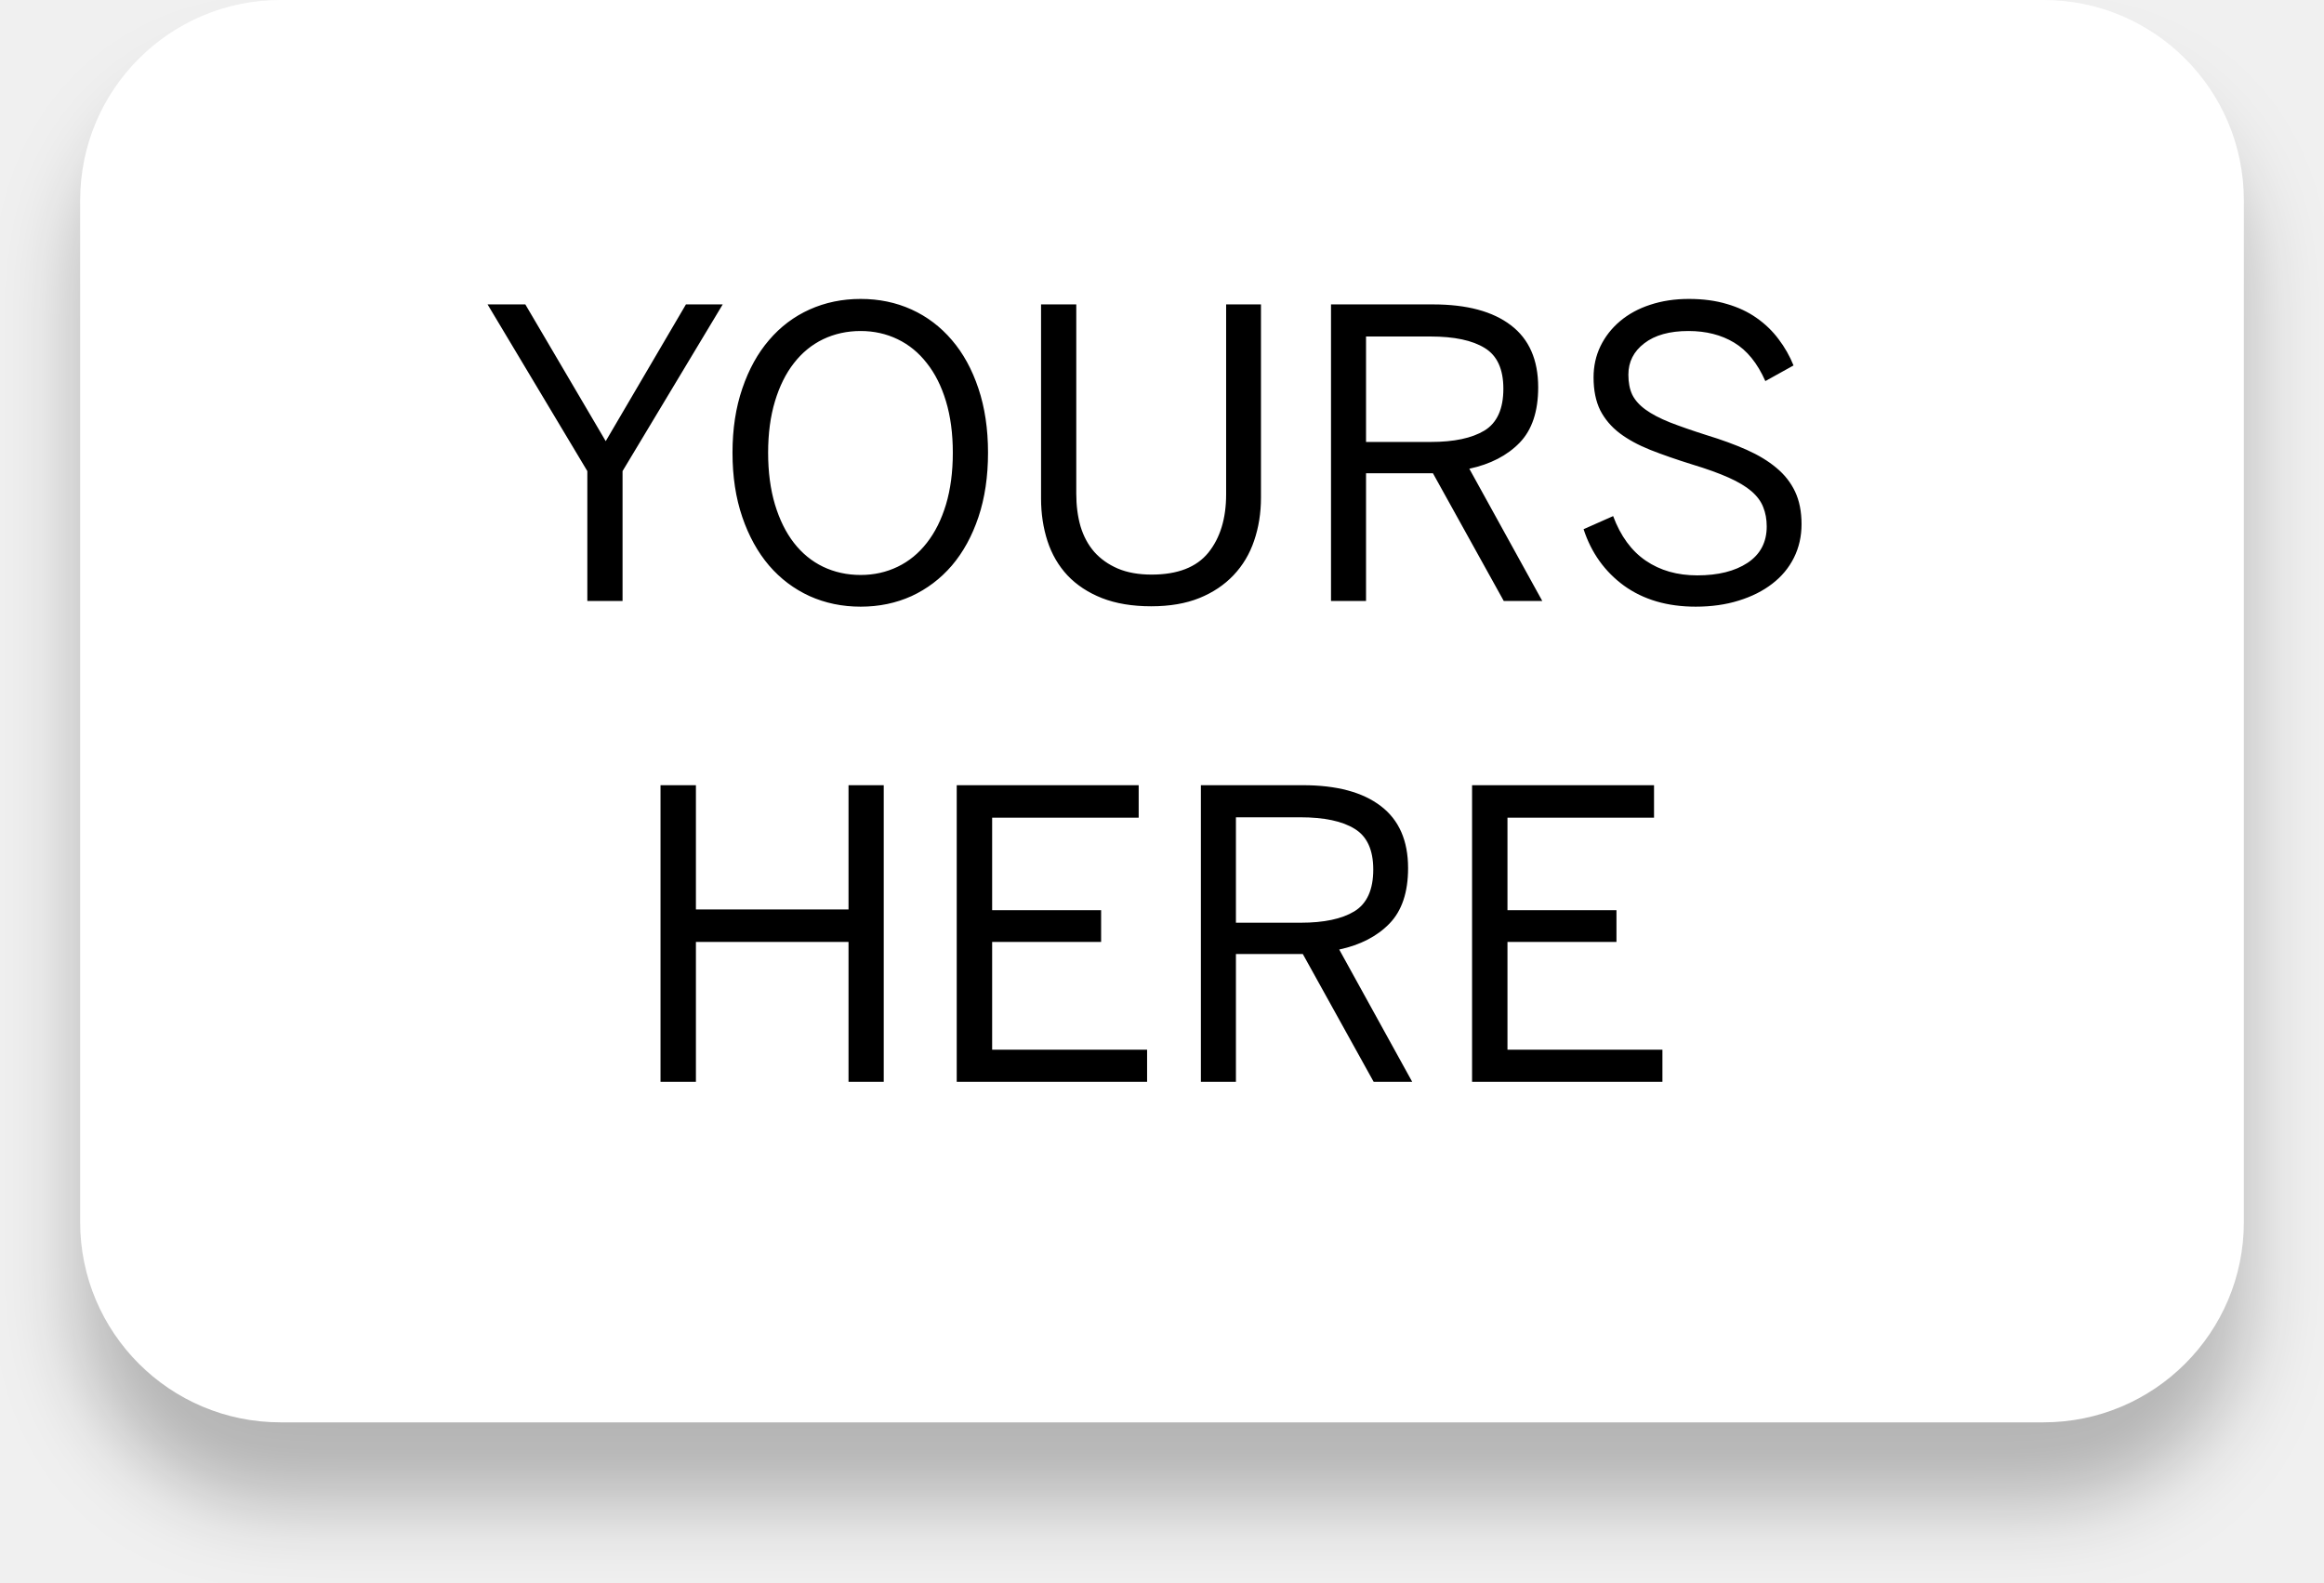
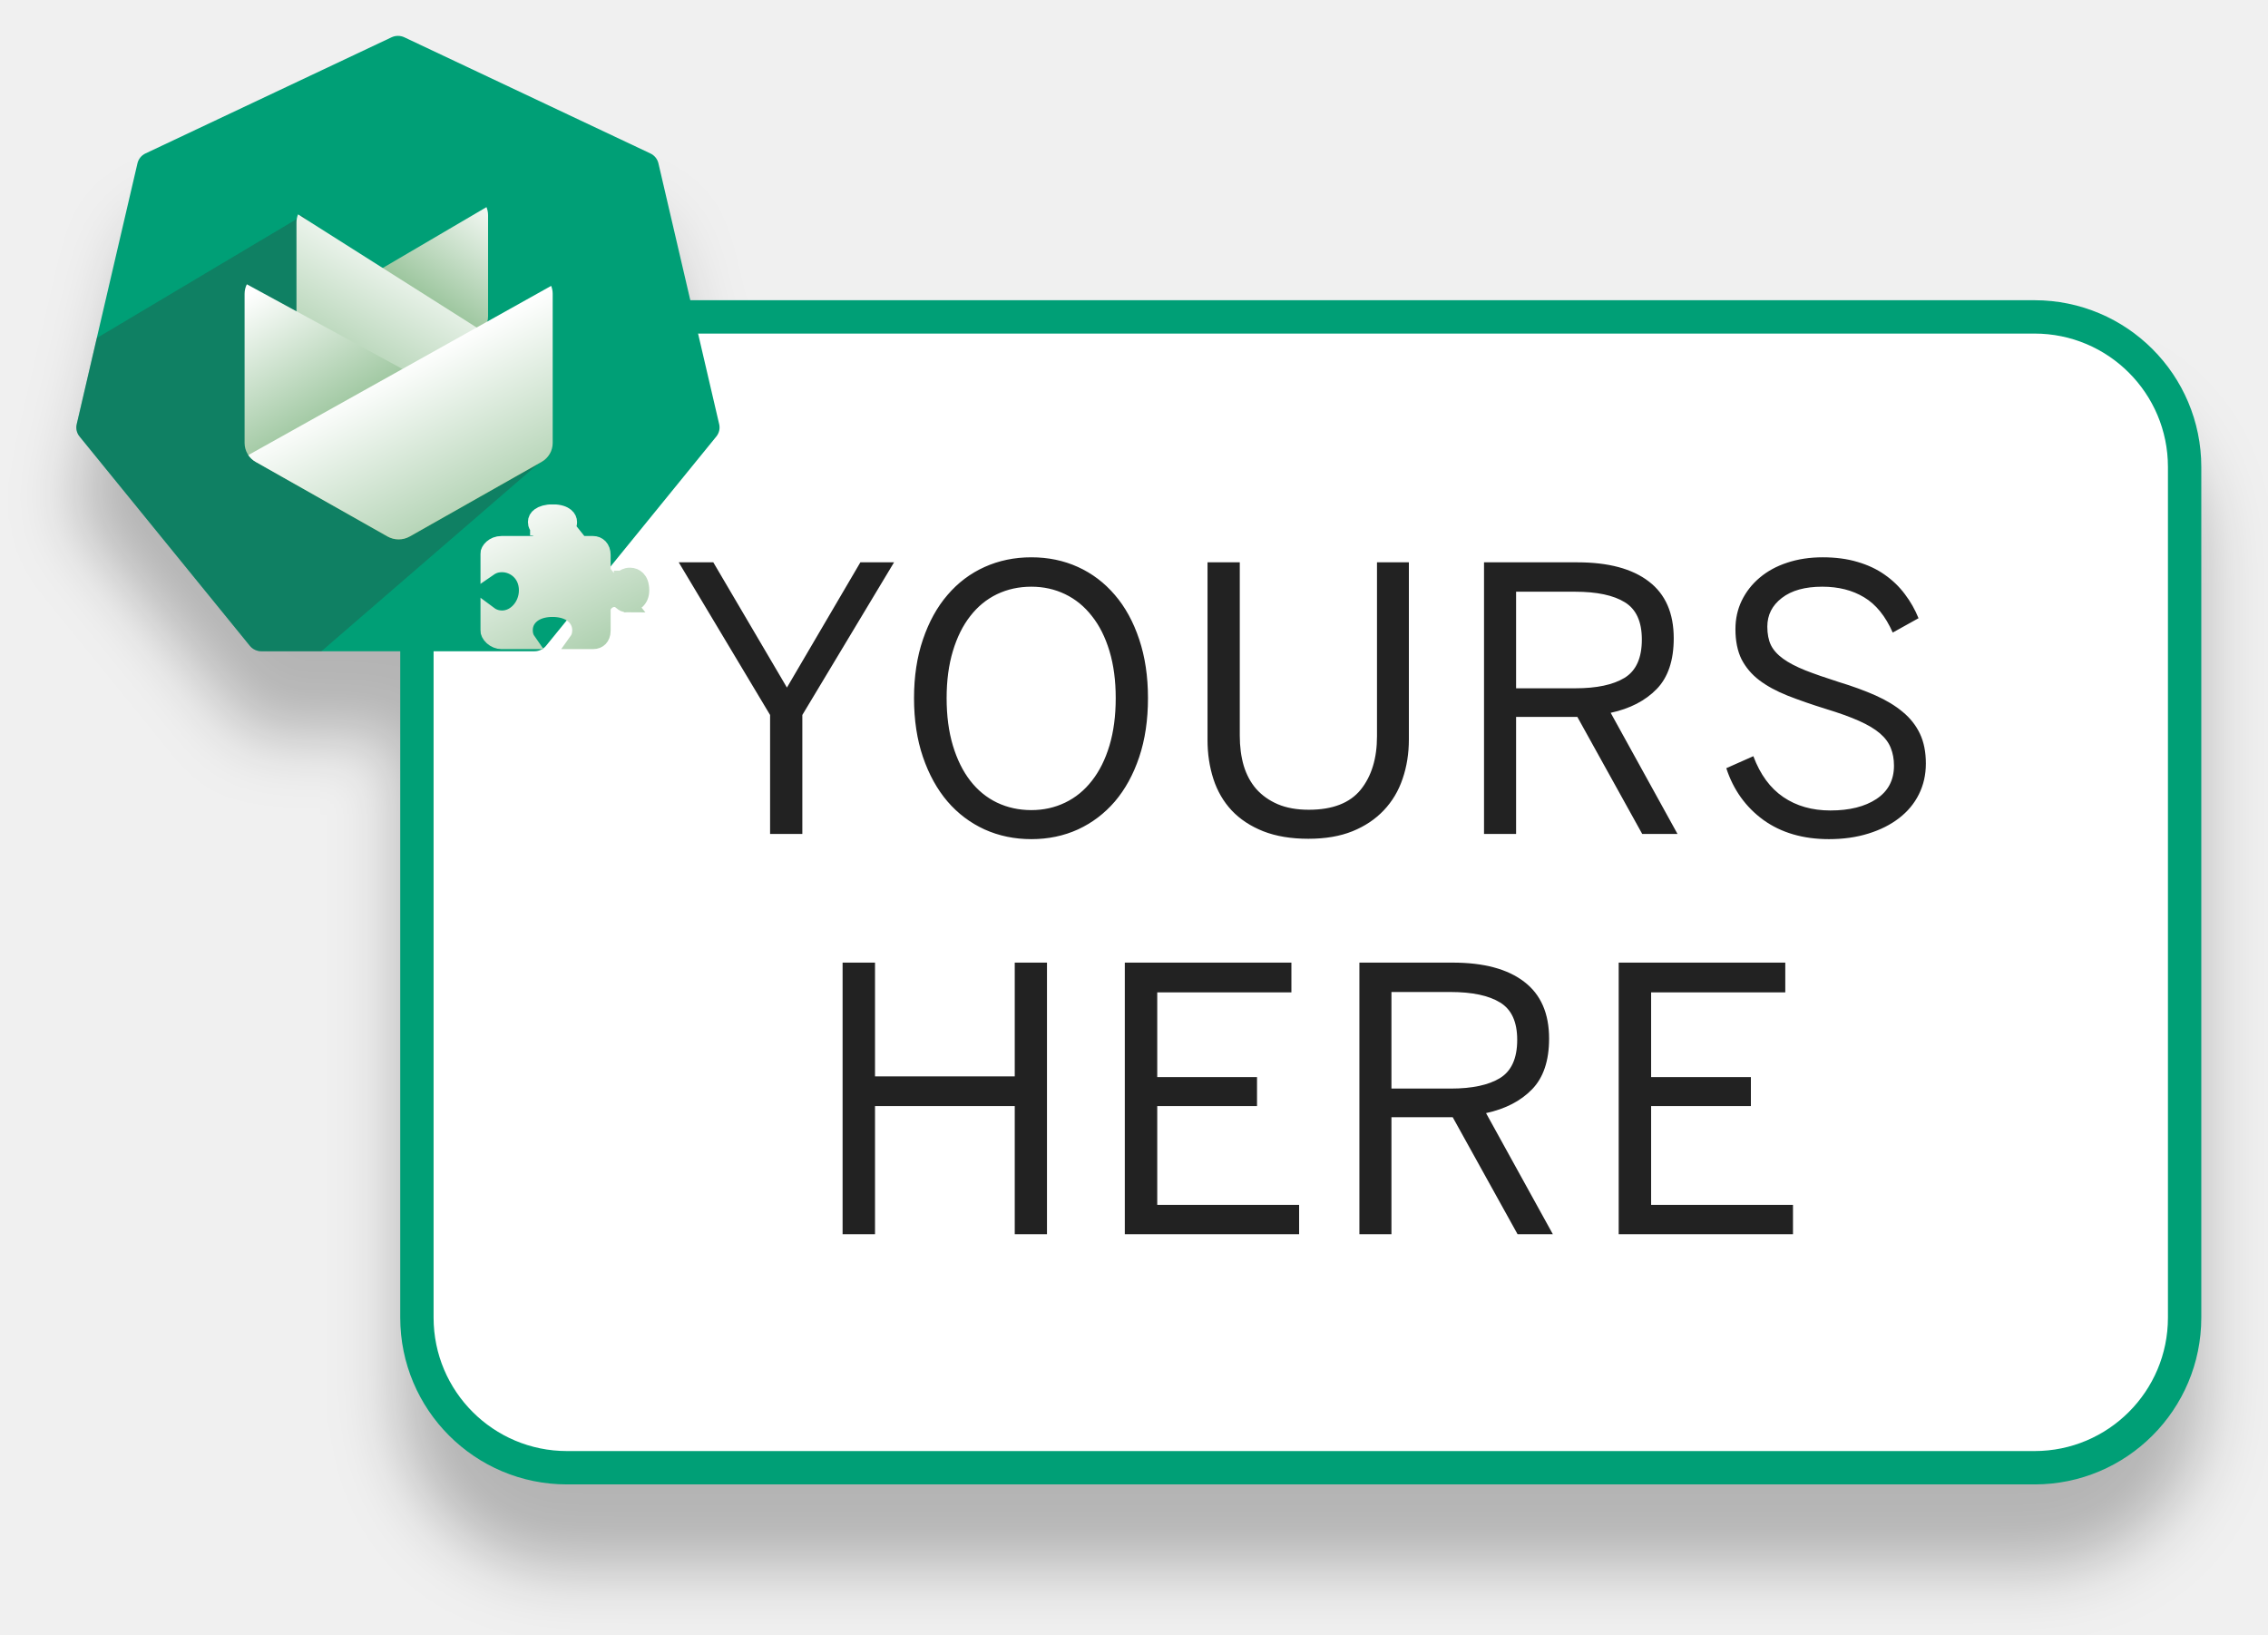
- <svg xmlns="http://www.w3.org/2000/svg" width="116" height="79" viewBox="0 0 116 79" fill="none">
+ <svg xmlns="http://www.w3.org/2000/svg" width="136" height="98" viewBox="0 0 136 98" fill="none">
  <g filter="url(#filter0_d)">
-     <path d="M4 10C4 4.477 8.477 0 14 0H102C107.523 0 112 4.477 112 10V61C112 66.523 107.523 71 102 71H14C8.477 71 4 66.523 4 61V10Z" fill="white" />
+     <rect x="25" y="19" width="106" height="69" rx="9" fill="white" />
+     <path d="M40.7 33.715H42.773L47.188 41.224L51.592 33.715H53.612L48.112 42.867V50H46.178V42.867L40.7 33.715ZM54.809 41.857C54.809 40.554 54.988 39.38 55.346 38.334C55.704 37.281 56.194 36.393 56.818 35.67C57.441 34.94 58.182 34.381 59.041 33.994C59.901 33.607 60.835 33.414 61.845 33.414C62.855 33.414 63.786 33.607 64.638 33.994C65.49 34.381 66.228 34.94 66.851 35.67C67.474 36.393 67.961 37.281 68.312 38.334C68.663 39.38 68.838 40.554 68.838 41.857C68.838 43.168 68.663 44.346 68.312 45.392C67.961 46.437 67.474 47.325 66.851 48.056C66.228 48.779 65.49 49.338 64.638 49.731C63.786 50.118 62.855 50.312 61.845 50.312C60.835 50.312 59.901 50.118 59.041 49.731C58.182 49.338 57.441 48.779 56.818 48.056C56.194 47.325 55.704 46.437 55.346 45.392C54.988 44.346 54.809 43.168 54.809 41.857ZM56.764 41.857C56.764 42.917 56.889 43.866 57.14 44.704C57.391 45.535 57.738 46.237 58.182 46.81C58.626 47.383 59.159 47.819 59.782 48.12C60.413 48.421 61.1 48.571 61.845 48.571C62.575 48.571 63.252 48.421 63.875 48.12C64.498 47.819 65.032 47.383 65.476 46.81C65.927 46.237 66.278 45.535 66.528 44.704C66.779 43.866 66.904 42.917 66.904 41.857C66.904 40.805 66.779 39.863 66.528 39.032C66.278 38.202 65.927 37.503 65.476 36.938C65.032 36.365 64.498 35.928 63.875 35.627C63.252 35.326 62.575 35.176 61.845 35.176C61.1 35.176 60.413 35.326 59.782 35.627C59.159 35.928 58.626 36.365 58.182 36.938C57.738 37.503 57.391 38.202 57.14 39.032C56.889 39.863 56.764 40.805 56.764 41.857ZM72.409 44.371V33.715H74.343V44.102C74.343 44.761 74.421 45.363 74.579 45.907C74.744 46.452 74.995 46.917 75.331 47.304C75.675 47.69 76.105 47.995 76.62 48.217C77.143 48.439 77.762 48.55 78.478 48.55C79.904 48.55 80.942 48.149 81.594 47.347C82.245 46.537 82.571 45.47 82.571 44.145V33.715H84.483V44.328C84.483 45.173 84.358 45.961 84.107 46.691C83.864 47.415 83.488 48.045 82.98 48.582C82.471 49.119 81.844 49.538 81.1 49.839C80.355 50.14 79.474 50.29 78.457 50.29C77.419 50.29 76.516 50.14 75.75 49.839C74.991 49.538 74.361 49.123 73.859 48.593C73.365 48.063 73 47.436 72.764 46.713C72.527 45.982 72.409 45.202 72.409 44.371ZM88.989 50V33.715H94.586C96.448 33.715 97.876 34.098 98.872 34.864C99.867 35.623 100.365 36.758 100.365 38.27C100.365 39.594 100.025 40.608 99.345 41.31C98.664 42.011 97.744 42.488 96.584 42.738L100.591 50H98.475L94.586 42.985H90.912V50H88.989ZM90.912 41.267H94.468C95.742 41.267 96.724 41.059 97.411 40.644C98.106 40.221 98.453 39.455 98.453 38.345C98.453 37.27 98.113 36.526 97.433 36.11C96.752 35.688 95.757 35.477 94.446 35.477H90.912V41.267ZM103.517 46.058L105.139 45.338C105.548 46.434 106.146 47.25 106.933 47.787C107.721 48.324 108.663 48.593 109.758 48.593C110.904 48.593 111.825 48.364 112.519 47.905C113.221 47.44 113.572 46.774 113.572 45.907C113.572 45.513 113.507 45.159 113.379 44.844C113.257 44.529 113.042 44.239 112.734 43.974C112.426 43.709 112.007 43.458 111.477 43.222C110.947 42.985 110.281 42.745 109.479 42.502C108.627 42.237 107.864 41.972 107.191 41.707C106.525 41.442 105.959 41.134 105.494 40.783C105.035 40.432 104.681 40.013 104.43 39.526C104.187 39.032 104.065 38.431 104.065 37.722C104.065 37.106 104.19 36.536 104.441 36.014C104.699 35.484 105.057 35.025 105.515 34.639C105.981 34.245 106.532 33.944 107.17 33.736C107.814 33.522 108.523 33.414 109.297 33.414C110.077 33.414 110.775 33.507 111.391 33.693C112.007 33.872 112.548 34.127 113.013 34.456C113.486 34.785 113.891 35.176 114.227 35.627C114.564 36.071 114.836 36.551 115.044 37.066L113.497 37.926C113.06 36.938 112.487 36.232 111.778 35.81C111.076 35.387 110.242 35.176 109.275 35.176C108.237 35.176 107.427 35.401 106.847 35.852C106.267 36.297 105.977 36.87 105.977 37.571C105.977 38.008 106.049 38.377 106.192 38.678C106.342 38.978 106.586 39.251 106.923 39.494C107.259 39.738 107.703 39.97 108.255 40.192C108.806 40.407 109.476 40.64 110.263 40.891C111.087 41.141 111.821 41.41 112.466 41.696C113.11 41.983 113.654 42.312 114.098 42.685C114.549 43.057 114.893 43.494 115.13 43.995C115.366 44.496 115.484 45.091 115.484 45.778C115.484 46.452 115.344 47.067 115.065 47.626C114.786 48.185 114.388 48.661 113.873 49.055C113.364 49.449 112.752 49.757 112.036 49.978C111.327 50.2 110.539 50.312 109.673 50.312C108.119 50.312 106.808 49.928 105.741 49.162C104.681 48.389 103.94 47.354 103.517 46.058ZM50.526 74V57.715H52.47V64.536H60.849V57.715H62.782V74H60.849V66.319H52.47V74H50.526ZM67.449 74V57.715H77.439V59.498H69.394V64.579H75.377V66.319H69.394V72.238H77.901V74H67.449ZM81.516 74V57.715H87.112C88.974 57.715 90.403 58.098 91.398 58.864C92.394 59.623 92.891 60.758 92.891 62.27C92.891 63.594 92.551 64.608 91.871 65.31C91.191 66.011 90.27 66.488 89.11 66.738L93.117 74H91.001L87.112 66.985H83.438V74H81.516ZM83.438 65.267H86.994C88.269 65.267 89.25 65.059 89.937 64.644C90.632 64.221 90.979 63.455 90.979 62.345C90.979 61.27 90.639 60.526 89.959 60.11C89.279 59.688 88.283 59.477 86.973 59.477H83.438V65.267ZM97.064 74V57.715H107.054V59.498H99.009V64.579H104.992V66.319H99.009V72.238H107.516V74H97.064Z" fill="#222222" />
+     <rect x="25" y="19" width="106" height="69" rx="9" stroke="#009F76" stroke-width="2" />
+     <path fill-rule="evenodd" clip-rule="evenodd" d="M23.477 2.237C23.721 2.122 24.005 2.122 24.248 2.237L39.001 9.2C39.245 9.315 39.422 9.533 39.482 9.791L43.126 25.436C43.186 25.694 43.123 25.965 42.954 26.172L32.745 38.718C32.576 38.926 32.321 39.047 32.05 39.047H15.675C15.405 39.047 15.149 38.926 14.98 38.718L4.771 26.172C4.603 25.965 4.539 25.694 4.6 25.436L8.243 9.791C8.303 9.533 8.48 9.315 8.724 9.2L23.477 2.237Z" fill="#009F76" />
+     <mask id="mask0" mask-type="alpha" maskUnits="userSpaceOnUse" x="4" y="2" width="40" height="38">
+       <path fill-rule="evenodd" clip-rule="evenodd" d="M23.477 2.237C23.721 2.122 24.005 2.122 24.248 2.237L39.001 9.2C39.245 9.315 39.422 9.533 39.482 9.791L43.126 25.436C43.186 25.694 43.123 25.965 42.954 26.172L32.745 38.718C32.576 38.926 32.321 39.047 32.05 39.047H15.675C15.405 39.047 15.149 38.926 14.98 38.718L4.771 26.172C4.603 25.965 4.539 25.694 4.6 25.436L8.243 9.791C8.303 9.533 8.48 9.315 8.724 9.2L23.477 2.237Z" fill="white" />
+     </mask>
+     <g mask="url(#mask0)">
+       <path opacity="0.29" fill-rule="evenodd" clip-rule="evenodd" d="M-3.399 25.747L18.145 12.923L32.655 27.48L15.437 42.362L-3.399 25.747Z" fill="#333333" />
+     </g>
+     <path fill-rule="evenodd" clip-rule="evenodd" d="M29.172 12.418C29.234 12.57 29.267 12.734 29.267 12.903V18.956C29.267 19.397 29.041 19.808 28.664 20.049L24.179 22.927C23.736 23.212 23.162 23.212 22.719 22.927L18.234 20.049C17.921 19.849 17.711 19.53 17.65 19.175L29.172 12.418Z" fill="url(#paint0_linear)" />
+     <path fill-rule="evenodd" clip-rule="evenodd" d="M29.233 20.048C29.13 20.221 28.987 20.371 28.811 20.483L24.326 23.361C23.883 23.646 23.309 23.646 22.866 23.361L18.381 20.483C18.005 20.242 17.778 19.831 17.778 19.39V13.337C17.778 13.168 17.811 13.004 17.873 12.852L29.233 20.048Z" fill="url(#paint1_linear)" />
+     <path fill-rule="evenodd" clip-rule="evenodd" d="M14.802 17.045C14.714 17.22 14.667 17.415 14.667 17.617V26.561C14.667 27.028 14.921 27.46 15.334 27.693L23.238 32.165C23.65 32.399 24.159 32.399 24.571 32.165L32.475 27.693C32.758 27.533 32.966 27.281 33.069 26.988L14.802 17.045Z" fill="url(#paint2_linear)" />
+     <path fill-rule="evenodd" clip-rule="evenodd" d="M14.89 27.285C15.002 27.45 15.152 27.591 15.334 27.693L23.238 32.166C23.651 32.399 24.159 32.399 24.571 32.166L32.476 27.693C32.888 27.46 33.142 27.028 33.142 26.562V17.617C33.142 17.451 33.11 17.289 33.05 17.14L14.89 27.285Z" fill="url(#paint3_linear)" />
+     <mask id="mask1" mask-type="alpha" maskUnits="userSpaceOnUse" x="28" y="30" width="11" height="9">
+       <path d="M33.974 31.605L33.974 31.604C34.026 31.55 34.048 31.524 34.066 31.489C34.081 31.461 34.103 31.406 34.103 31.298C34.103 31.182 34.056 31.058 33.931 30.954C33.803 30.848 33.561 30.738 33.143 30.738C32.773 30.738 32.512 30.827 32.358 30.937C32.217 31.038 32.158 31.157 32.158 31.298C32.158 31.406 32.18 31.461 32.195 31.489C32.213 31.524 32.234 31.549 32.286 31.604C32.286 31.605 32.286 31.605 32.286 31.605C32.287 31.605 32.287 31.605 32.287 31.605L32.287 31.605L32.288 31.607C32.312 31.632 32.354 31.675 32.388 31.722C32.425 31.773 32.502 31.892 32.502 32.06L32.502 32.061C32.502 32.065 32.502 32.086 32.501 32.108C32.499 32.133 32.495 32.177 32.48 32.228C32.444 32.353 32.364 32.462 32.251 32.534C32.16 32.592 32.07 32.612 32.021 32.621C31.966 32.631 31.91 32.635 31.859 32.637L31.85 32.637H31.84H30.075C29.594 32.637 29.3 32.993 29.3 33.222V34.061C29.459 33.951 29.704 33.807 30.103 33.807C30.848 33.807 31.616 34.39 31.616 35.393C31.616 36.33 30.913 37.103 30.112 37.103C29.71 37.103 29.458 36.946 29.3 36.828L29.3 37.761C29.3 37.895 29.37 38.058 29.524 38.198C29.676 38.336 29.878 38.419 30.075 38.419H31.632C31.608 38.385 31.584 38.345 31.562 38.302C31.485 38.149 31.448 37.977 31.448 37.778C31.448 37.353 31.663 37.008 31.992 36.788C32.305 36.58 32.707 36.49 33.13 36.49C33.553 36.49 33.956 36.58 34.269 36.788C34.597 37.008 34.813 37.353 34.813 37.778C34.813 37.977 34.776 38.149 34.699 38.302C34.677 38.345 34.653 38.384 34.628 38.419L35.558 38.419C35.558 38.419 35.558 38.419 35.558 38.419C35.743 38.419 35.874 38.355 35.96 38.265C36.047 38.174 36.117 38.026 36.117 37.813V36.552V36.495L36.129 36.441C36.153 36.336 36.206 36.257 36.227 36.226C36.26 36.179 36.302 36.131 36.353 36.086C36.451 35.998 36.621 35.892 36.849 35.892C37.004 35.892 37.115 35.956 37.167 35.99C37.214 36.02 37.258 36.057 37.285 36.079L37.288 36.081L37.289 36.083C37.346 36.13 37.377 36.154 37.419 36.174C37.459 36.192 37.531 36.216 37.66 36.216L33.974 31.605ZM33.974 31.605L33.971 31.608C33.947 31.633 33.906 31.676 33.873 31.722C33.836 31.773 33.758 31.891 33.758 32.06C33.758 32.063 33.758 32.084 33.76 32.106C33.761 32.131 33.765 32.172 33.779 32.222C33.811 32.342 33.886 32.453 34 32.529C34.092 32.59 34.184 32.611 34.233 32.62C34.285 32.63 34.337 32.633 34.384 32.635M33.974 31.605L34.384 32.635M34.384 32.635L34.388 32.636L34.405 32.637H34.423H35.558C35.862 32.637 36.117 32.857 36.117 33.274V34.246V34.269L36.118 34.291L36.119 34.297L36.122 34.333L36.131 34.369C36.157 34.477 36.214 34.557 36.232 34.581C36.264 34.626 36.305 34.673 36.355 34.717C36.452 34.801 36.621 34.908 36.849 34.908C36.956 34.908 37.039 34.876 37.077 34.86C37.121 34.841 37.158 34.819 37.183 34.803C37.228 34.775 37.274 34.741 37.303 34.72L37.308 34.716L37.308 34.716L37.31 34.715L37.31 34.715L37.31 34.714C37.31 34.714 37.31 34.714 37.311 34.714C37.385 34.659 37.44 34.62 37.509 34.589C37.572 34.561 37.656 34.536 37.775 34.536C37.943 34.536 38.099 34.596 38.213 34.713C38.324 34.825 38.433 35.031 38.433 35.393C38.433 35.951 38.052 36.215 37.66 36.216L34.384 32.635ZM34.389 38.413C34.389 38.413 34.389 38.413 34.39 38.413L34.389 38.413ZM31.868 38.415C31.868 38.415 31.867 38.415 31.867 38.415L31.868 38.415Z" fill="white" stroke="#009F76" />
+     </mask>
+     <g mask="url(#mask1)">
+       <path fill-rule="evenodd" clip-rule="evenodd" d="M28.8 30.238V39.266H39.6V30.238H28.8Z" fill="url(#paint4_linear)" />
+     </g>
  </g>
-   <path d="M24.336 15.195H26.221L30.234 22.021L34.238 15.195H36.074L31.074 23.516V30H29.316V23.516L24.336 15.195ZM36.562 22.598C36.562 21.413 36.725 20.345 37.051 19.395C37.376 18.438 37.822 17.63 38.389 16.973C38.955 16.309 39.629 15.801 40.41 15.449C41.191 15.098 42.041 14.922 42.959 14.922C43.877 14.922 44.723 15.098 45.498 15.449C46.273 15.801 46.943 16.309 47.51 16.973C48.076 17.63 48.519 18.438 48.838 19.395C49.157 20.345 49.316 21.413 49.316 22.598C49.316 23.789 49.157 24.86 48.838 25.811C48.519 26.761 48.076 27.568 47.51 28.232C46.943 28.89 46.273 29.398 45.498 29.756C44.723 30.107 43.877 30.283 42.959 30.283C42.041 30.283 41.191 30.107 40.41 29.756C39.629 29.398 38.955 28.89 38.389 28.232C37.822 27.568 37.376 26.761 37.051 25.811C36.725 24.86 36.562 23.789 36.562 22.598ZM38.34 22.598C38.34 23.561 38.454 24.424 38.682 25.186C38.91 25.941 39.225 26.579 39.629 27.1C40.033 27.62 40.518 28.018 41.084 28.291C41.657 28.564 42.282 28.701 42.959 28.701C43.623 28.701 44.238 28.564 44.805 28.291C45.371 28.018 45.856 27.62 46.26 27.1C46.67 26.579 46.989 25.941 47.217 25.186C47.445 24.424 47.559 23.561 47.559 22.598C47.559 21.641 47.445 20.785 47.217 20.029C46.989 19.274 46.67 18.639 46.26 18.125C45.856 17.604 45.371 17.207 44.805 16.934C44.238 16.66 43.623 16.523 42.959 16.523C42.282 16.523 41.657 16.66 41.084 16.934C40.518 17.207 40.033 17.604 39.629 18.125C39.225 18.639 38.91 19.274 38.682 20.029C38.454 20.785 38.34 21.641 38.34 22.598ZM51.963 24.883V15.195H53.721V24.639C53.721 25.238 53.792 25.785 53.935 26.279C54.085 26.774 54.313 27.197 54.619 27.549C54.932 27.9 55.322 28.177 55.791 28.379C56.266 28.581 56.829 28.682 57.48 28.682C58.776 28.682 59.72 28.317 60.312 27.588C60.905 26.852 61.201 25.882 61.201 24.678V15.195H62.94V24.844C62.94 25.612 62.825 26.328 62.598 26.992C62.376 27.65 62.035 28.223 61.572 28.711C61.11 29.199 60.54 29.58 59.863 29.854C59.186 30.127 58.385 30.264 57.461 30.264C56.517 30.264 55.697 30.127 55 29.854C54.31 29.58 53.737 29.203 53.281 28.721C52.832 28.239 52.5 27.669 52.285 27.012C52.07 26.348 51.963 25.638 51.963 24.883ZM66.436 30V15.195H71.523C73.216 15.195 74.515 15.544 75.42 16.24C76.325 16.93 76.777 17.962 76.777 19.336C76.777 20.54 76.468 21.462 75.85 22.1C75.231 22.738 74.394 23.171 73.34 23.398L76.982 30H75.059L71.523 23.623H68.184V30H66.436ZM68.184 22.061H71.416C72.575 22.061 73.467 21.872 74.092 21.494C74.723 21.11 75.039 20.413 75.039 19.404C75.039 18.428 74.73 17.751 74.111 17.373C73.493 16.989 72.588 16.797 71.397 16.797H68.184V22.061ZM79.043 26.416L80.518 25.762C80.889 26.758 81.432 27.5 82.148 27.988C82.865 28.477 83.721 28.721 84.717 28.721C85.758 28.721 86.595 28.512 87.227 28.096C87.865 27.672 88.184 27.067 88.184 26.279C88.184 25.921 88.125 25.599 88.008 25.312C87.897 25.026 87.702 24.762 87.422 24.521C87.142 24.281 86.761 24.053 86.279 23.838C85.797 23.623 85.192 23.405 84.463 23.184C83.688 22.943 82.995 22.702 82.383 22.461C81.777 22.22 81.263 21.94 80.84 21.621C80.423 21.302 80.101 20.921 79.873 20.479C79.652 20.029 79.541 19.482 79.541 18.838C79.541 18.278 79.655 17.76 79.883 17.285C80.117 16.803 80.443 16.387 80.859 16.035C81.283 15.677 81.784 15.404 82.363 15.215C82.949 15.02 83.594 14.922 84.297 14.922C85.007 14.922 85.641 15.007 86.201 15.176C86.761 15.338 87.253 15.57 87.676 15.869C88.106 16.169 88.473 16.523 88.779 16.934C89.085 17.337 89.333 17.773 89.522 18.242L88.115 19.023C87.718 18.125 87.197 17.484 86.553 17.1C85.915 16.715 85.156 16.523 84.277 16.523C83.333 16.523 82.598 16.729 82.07 17.139C81.543 17.542 81.279 18.063 81.279 18.701C81.279 19.098 81.344 19.434 81.475 19.707C81.611 19.98 81.833 20.228 82.139 20.449C82.445 20.671 82.848 20.882 83.35 21.084C83.851 21.279 84.46 21.491 85.176 21.719C85.924 21.947 86.592 22.191 87.178 22.451C87.764 22.712 88.258 23.011 88.662 23.35C89.072 23.688 89.385 24.085 89.6 24.541C89.814 24.997 89.922 25.537 89.922 26.162C89.922 26.774 89.795 27.334 89.541 27.842C89.287 28.35 88.926 28.783 88.457 29.141C87.995 29.499 87.438 29.779 86.787 29.98C86.143 30.182 85.426 30.283 84.639 30.283C83.226 30.283 82.034 29.935 81.064 29.238C80.101 28.535 79.427 27.594 79.043 26.416ZM32.969 54V39.195H34.736V45.397H42.353V39.195H44.111V54H42.353V47.018H34.736V54H32.969ZM47.754 54V39.195H56.836V40.816H49.522V45.435H54.961V47.018H49.522V52.398H57.256V54H47.754ZM59.941 54V39.195H65.029C66.722 39.195 68.021 39.544 68.926 40.24C69.831 40.93 70.283 41.962 70.283 43.336C70.283 44.54 69.974 45.462 69.356 46.1C68.737 46.738 67.9 47.171 66.846 47.398L70.488 54H68.564L65.029 47.623H61.69V54H59.941ZM61.69 46.06H64.922C66.081 46.06 66.973 45.872 67.598 45.494C68.229 45.11 68.545 44.413 68.545 43.404C68.545 42.428 68.236 41.751 67.617 41.373C66.999 40.989 66.094 40.797 64.902 40.797H61.69V46.06ZM73.477 54V39.195H82.559V40.816H75.244V45.435H80.684V47.018H75.244V52.398H82.978V54H73.477Z" fill="black" />
  <defs>
-     <filter id="filter0_d" x="0" y="0" width="116" height="79" filterUnits="userSpaceOnUse" color-interpolation-filters="sRGB">
+     <filter id="filter0_d" x="-2" y="0" width="140" height="105" filterUnits="userSpaceOnUse" color-interpolation-filters="sRGB">
      <feFlood flood-opacity="0" result="BackgroundImageFix" />
      <feColorMatrix in="SourceAlpha" type="matrix" values="0 0 0 0 0 0 0 0 0 0 0 0 0 0 0 0 0 0 127 0" />
-       <feOffset dy="4" />
+       <feOffset dy="5" />
      <feGaussianBlur stdDeviation="2" />
      <feColorMatrix type="matrix" values="0 0 0 0 0 0 0 0 0 0 0 0 0 0 0 0 0 0 0.25 0" />
      <feBlend mode="normal" in2="BackgroundImageFix" result="effect1_dropShadow" />
      <feBlend mode="normal" in="SourceGraphic" in2="effect1_dropShadow" result="shape" />
    </filter>
+     <linearGradient id="paint0_linear" x1="33.784" y1="14.466" x2="25.905" y2="26.141" gradientUnits="userSpaceOnUse">
+       <stop stop-color="white" />
+       <stop offset="1" stop-color="#439246" />
+     </linearGradient>
+     <linearGradient id="paint1_linear" x1="33.275" y1="18.676" x2="23.045" y2="37.553" gradientUnits="userSpaceOnUse">
+       <stop stop-color="white" />
+       <stop offset="1" stop-color="#439246" />
+     </linearGradient>
+     <linearGradient id="paint2_linear" x1="10.191" y1="20.484" x2="19.165" y2="35.37" gradientUnits="userSpaceOnUse">
+       <stop stop-color="white" />
+       <stop offset="1" stop-color="#439246" />
+     </linearGradient>
+     <linearGradient id="paint3_linear" x1="13.349" y1="27.26" x2="24.47" y2="49.11" gradientUnits="userSpaceOnUse">
+       <stop stop-color="white" />
+       <stop offset="1" stop-color="#439246" />
+     </linearGradient>
+     <linearGradient id="paint4_linear" x1="21.659" y1="34.361" x2="32.78" y2="56.211" gradientUnits="userSpaceOnUse">
+       <stop stop-color="white" />
+       <stop offset="1" stop-color="#439246" />
+     </linearGradient>
  </defs>
</svg>
